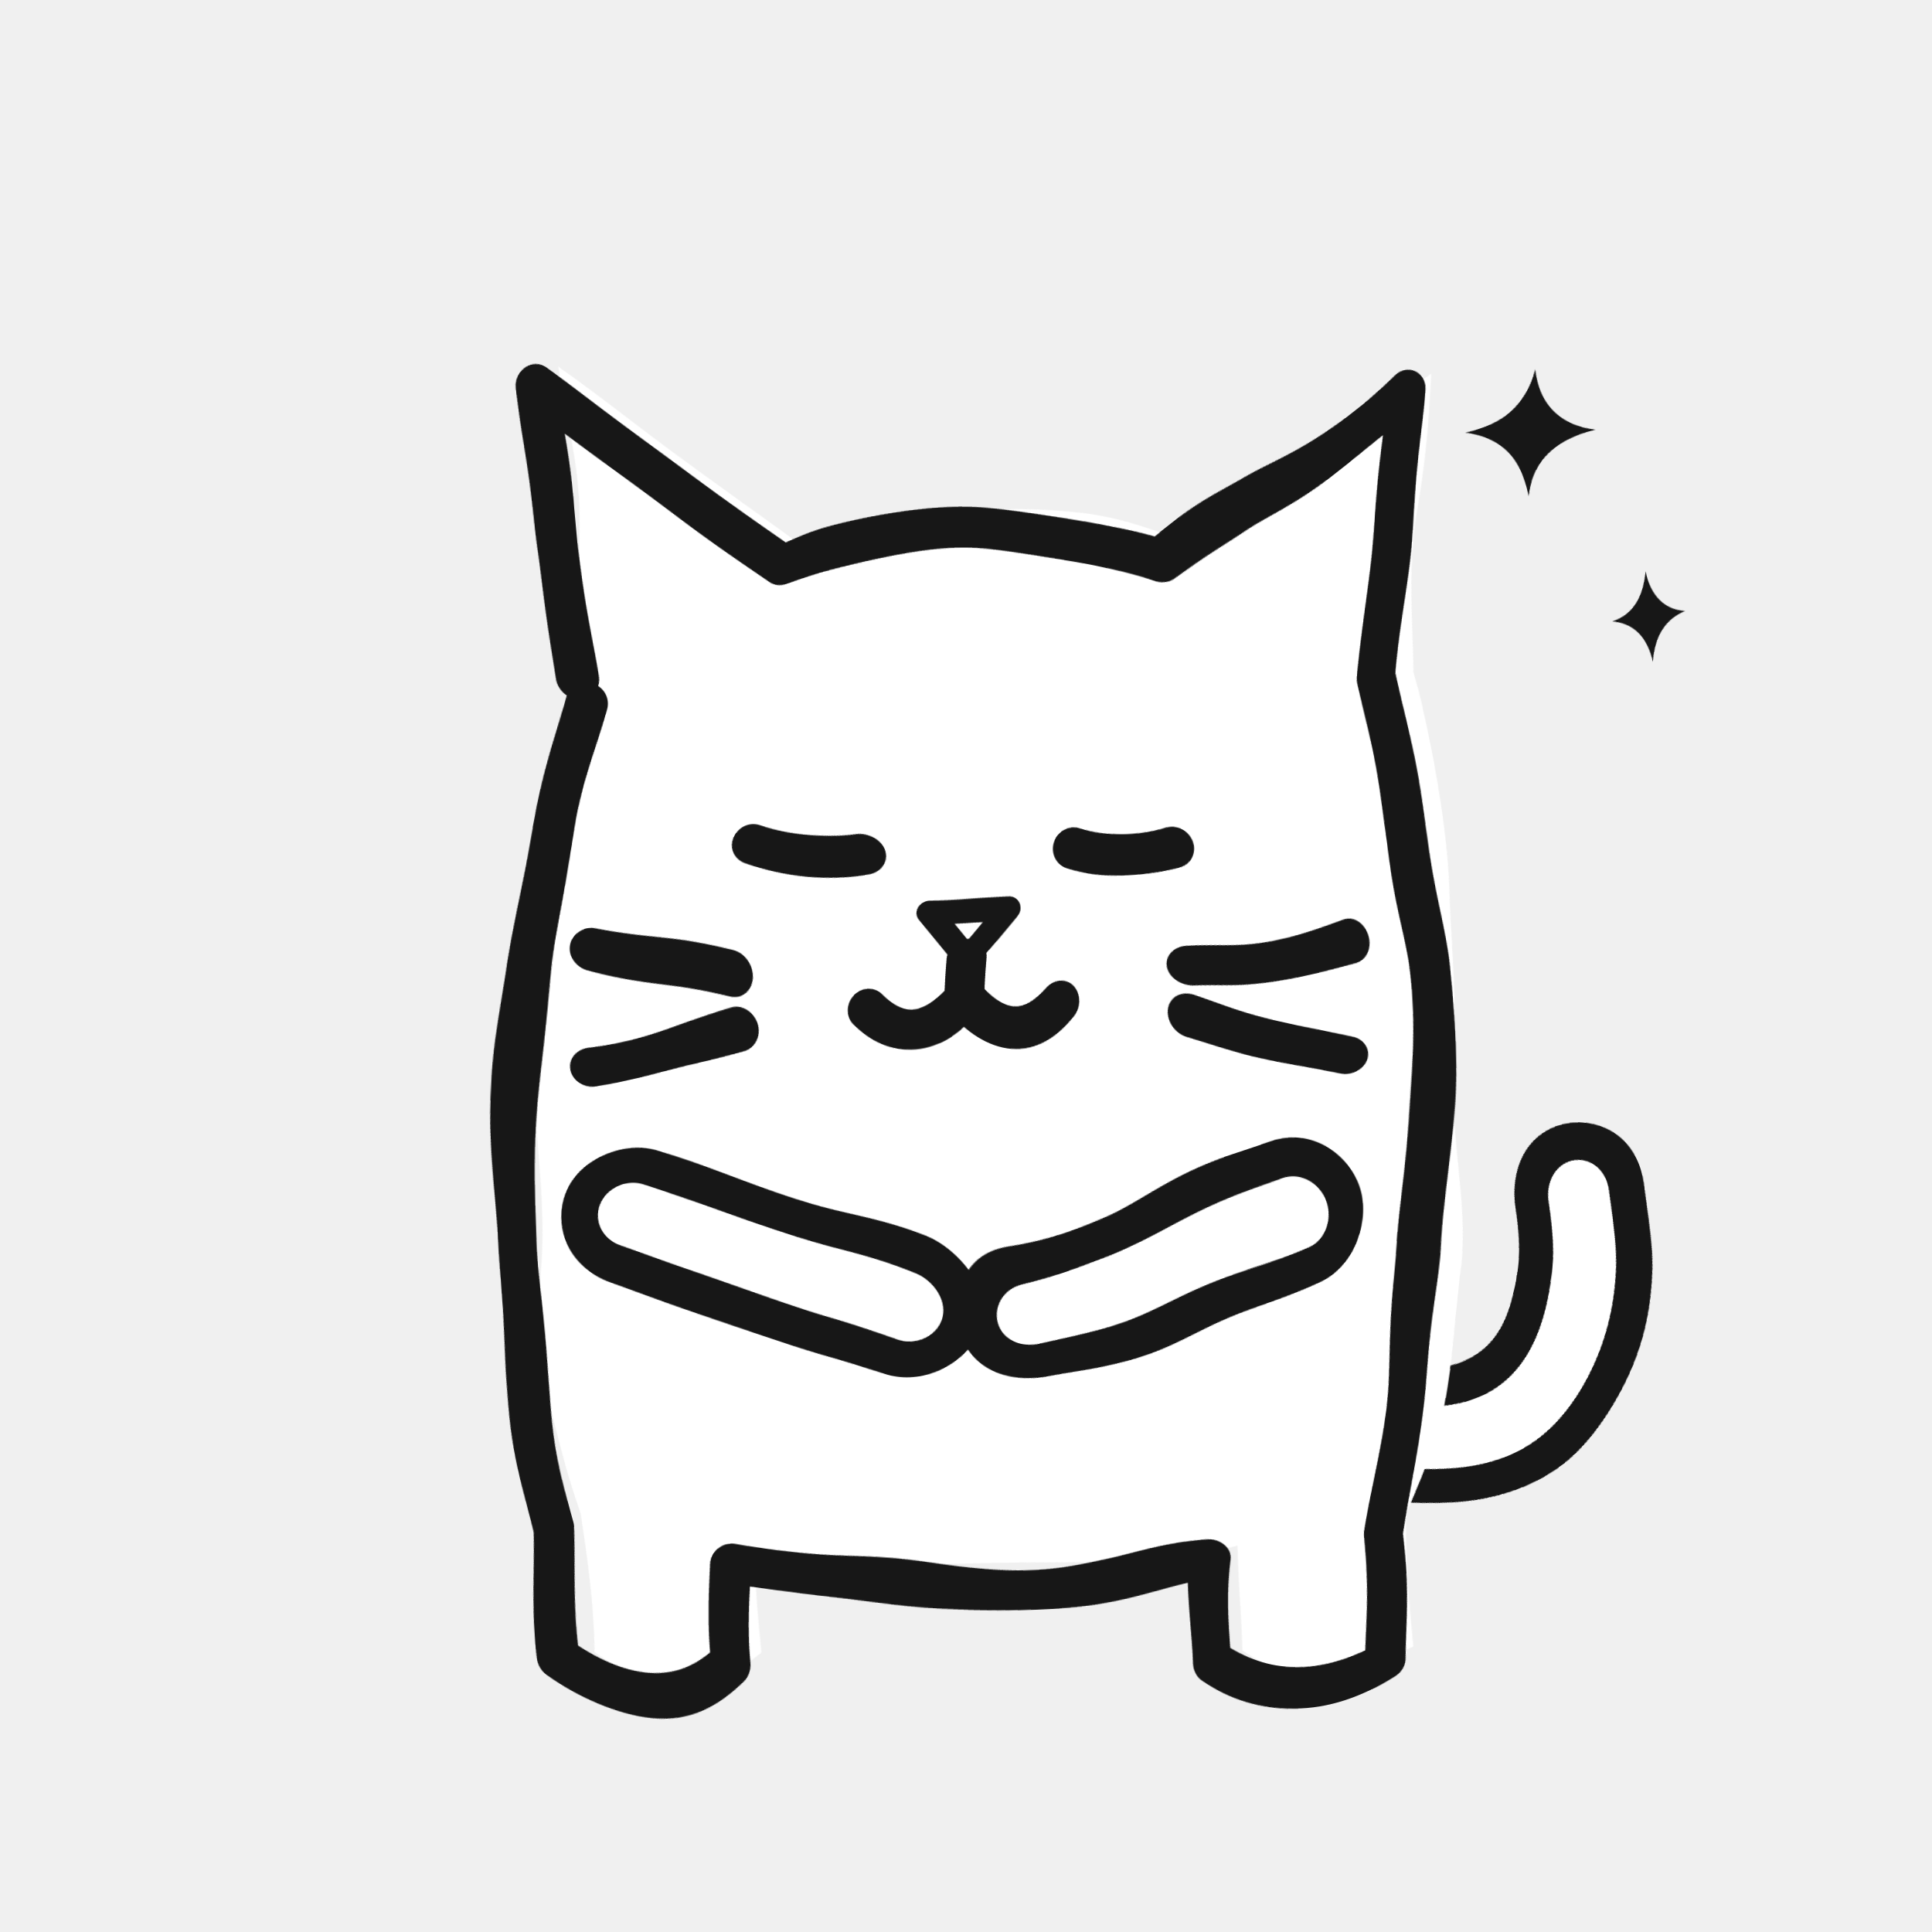
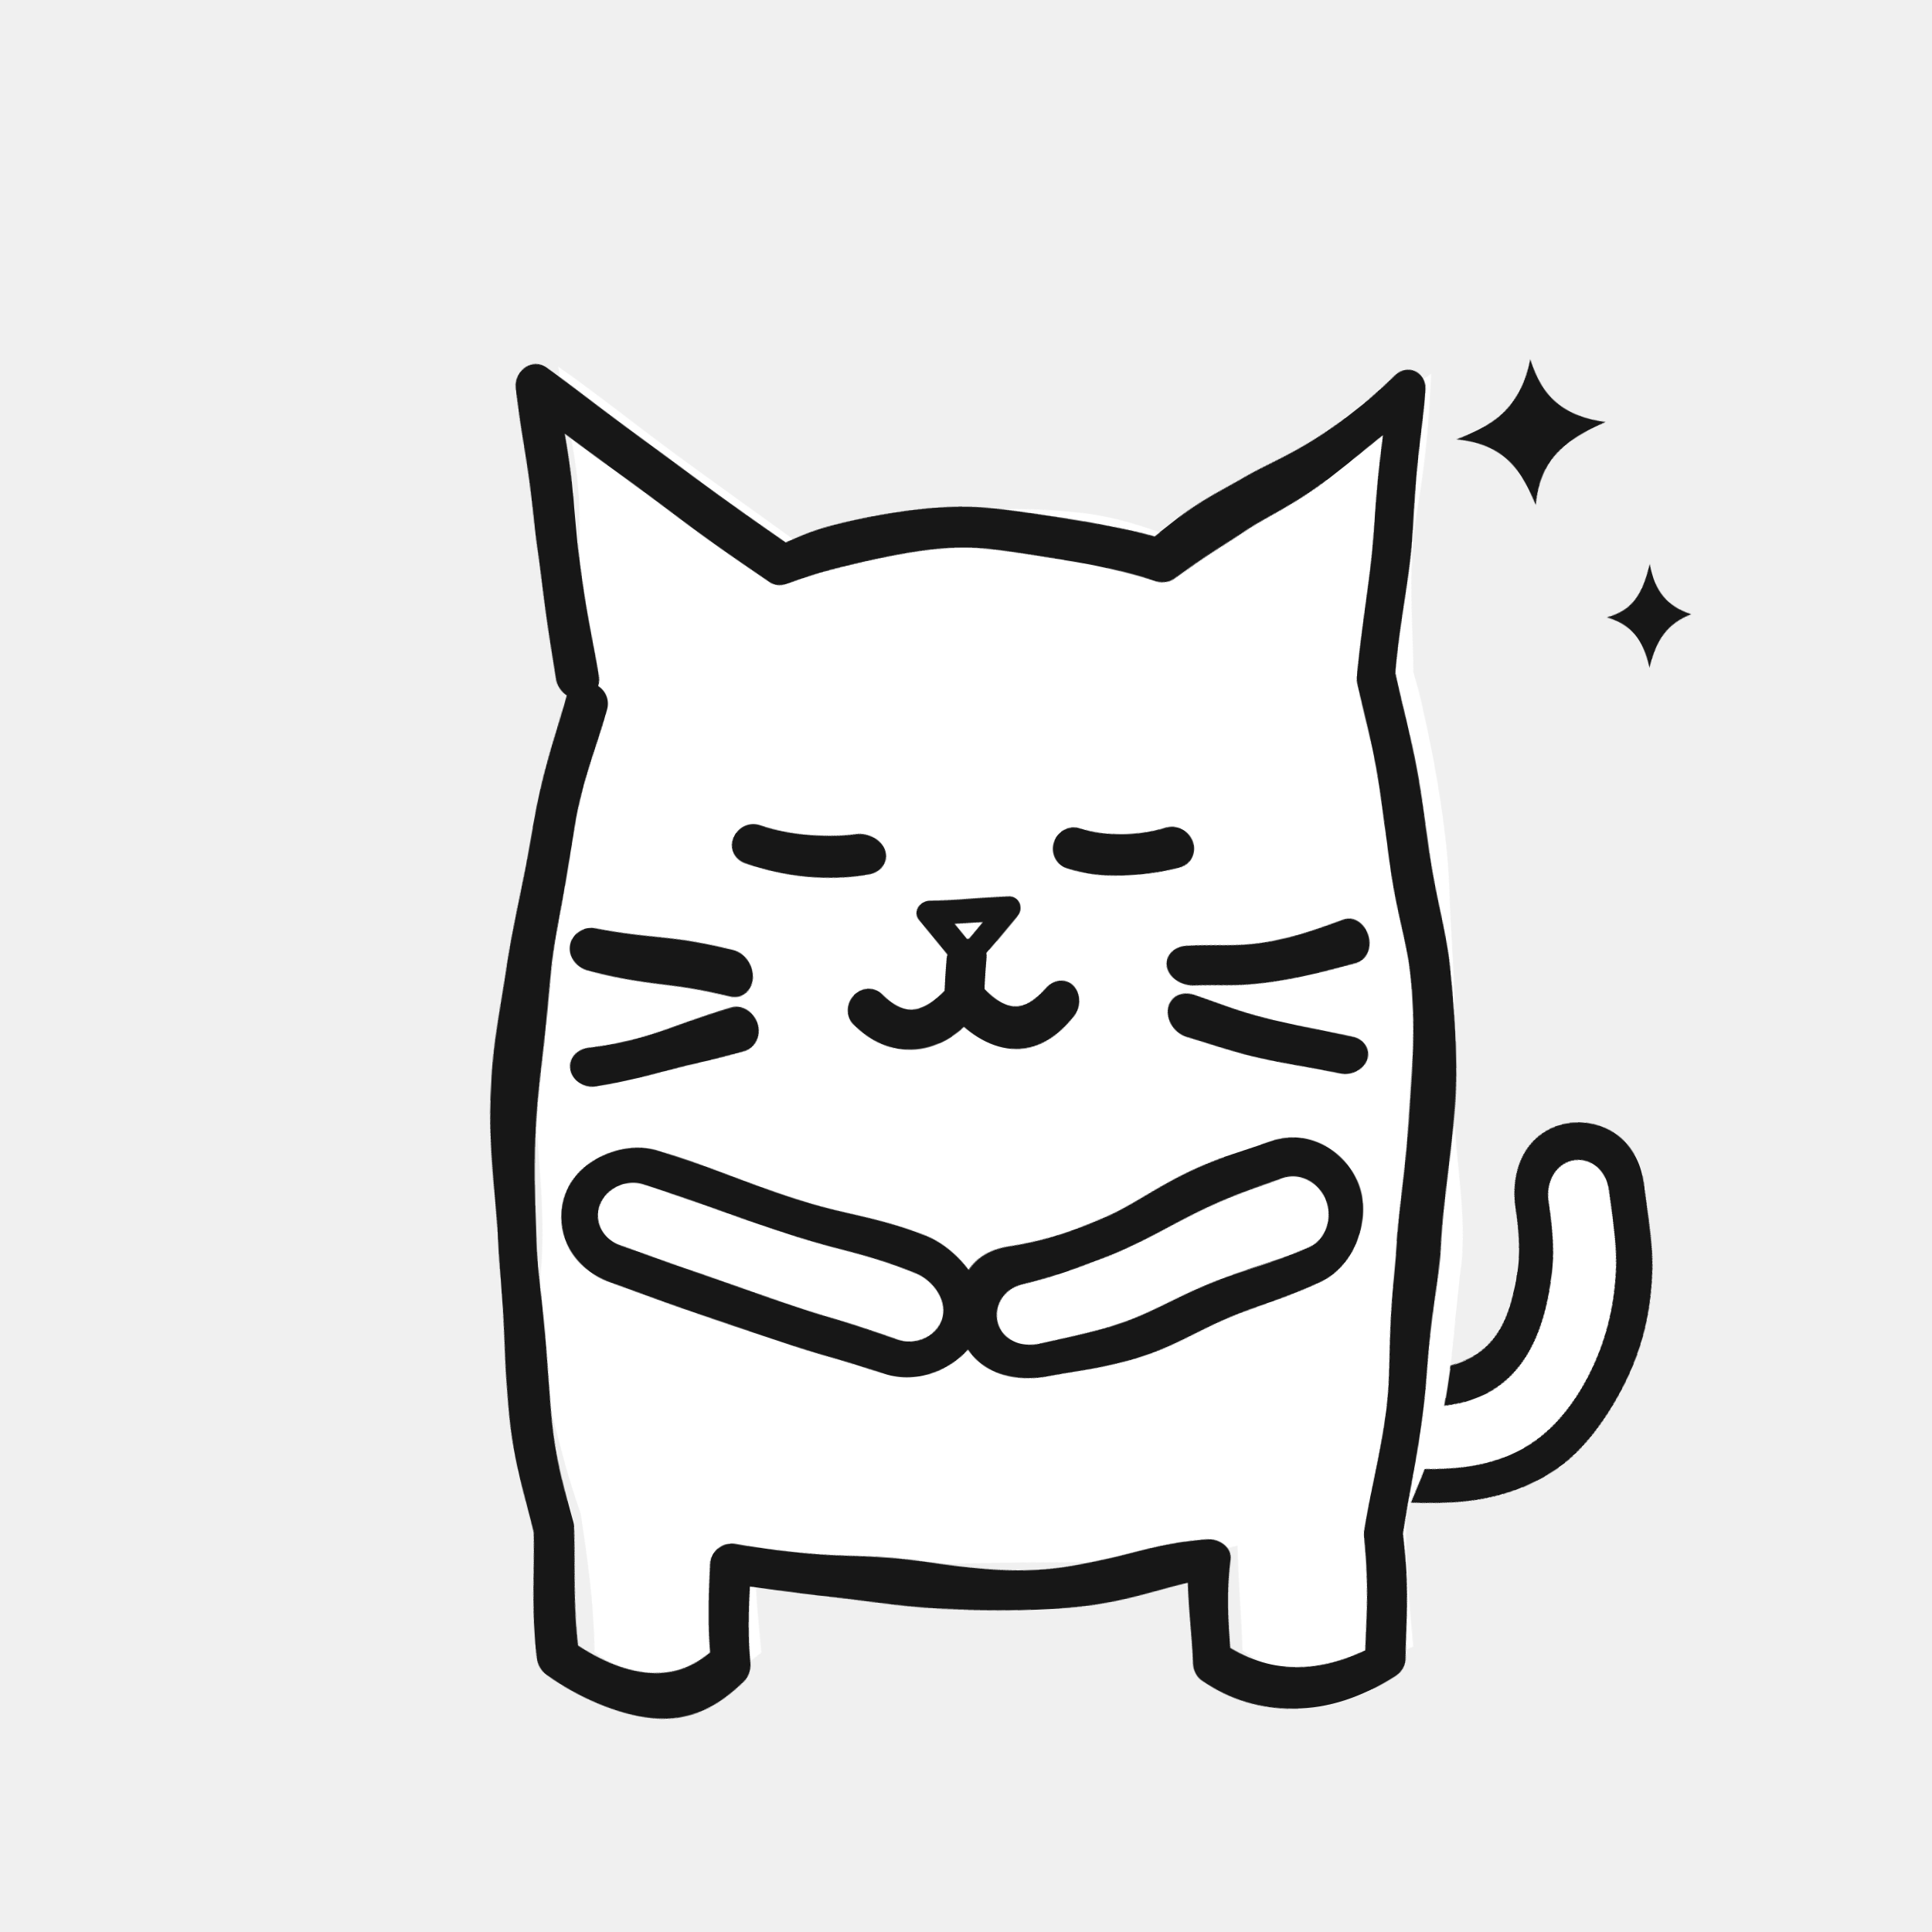
<svg xmlns="http://www.w3.org/2000/svg" viewBox="-16 -16 232 232">
  <defs>
    <filter id="wob-line" x="-10%" y="-10%" width="120%" height="120%">
      <feTurbulence type="fractalNoise" baseFrequency="0.03" numOctaves="2" seed="4" result="n" />
      <feDisplacementMap in="SourceGraphic" in2="n" scale="5" />
    </filter>
    <filter id="wob-fill" x="-10%" y="-10%" width="120%" height="120%">
      <feTurbulence type="fractalNoise" baseFrequency="0.022" numOctaves="2" seed="11" result="n" />
      <feDisplacementMap in="SourceGraphic" in2="n" scale="8" />
    </filter>
    <clipPath id="frame">
      <rect x="-16" y="-16" width="232" height="216" />
    </clipPath>
  </defs>
  <g>
    <g filter="url(#wob-line)" />
    <g transform="">
      <g filter="url(#wob-fill)">
        <path d="M152 156 q24 -2 22 -28" fill="none" stroke="#171717" stroke-width="17" stroke-linecap="round" />
        <path d="M152 156 q24 -2 22 -28" fill="none" stroke="#FFFFFF" stroke-width="8" stroke-linecap="round" />
        <path d="M52 64 L49 31 L78 52 Q101 45 124 52 L152 30 L150 66 C159 100 157 140 150 168 L151 184 Q140 191 130 184 L130 172 Q100 177 72 172 L72 184 Q62 191 52 184 L51 168 C43 140 44 100 53 67 Z" fill="#FFFFFF" transform="translate(3 -2)" />
        <path d="M56 56 L54 39 L68 52Z M146 56 L148 39 L134 52Z" fill="#FFFFFF" transform="translate(2 -1)" />
        <path d="M76 140 Q76 118 100 118 Q124 118 124 142 Q124 166 100 166 Q76 166 76 140Z" fill="#FFFFFF" transform="translate(2 1)" />
      </g>
      <g filter="url(#wob-line)">
        <path d="M52 64 L49 31 L78 52 Q101 45 124 52 L152 30 L150 66 C159 100 157 140 150 168 L151 184 Q140 191 130 184 L130 172 Q100 177 72 172 L72 184 Q62 191 52 184 L51 168 C43 140 44 100 53 67" fill="none" stroke="#171717" stroke-width="5" stroke-linecap="round" stroke-linejoin="round" />
        <path d="M78 104 Q78 94 90 95 Q100 93 110 95 Q122 94 122 104 Q122 115 110 114 Q100 117 90 114 Q78 115 78 104Z" fill="#FFFFFF" transform="translate(1 -1)" />
        <path d="M75 86 q6 2 12 0 M113 86 q6 2 12 0" fill="none" stroke="#171717" stroke-width="5" stroke-linecap="round" stroke-linejoin="round" />
        <path d="M95 93 L105 93 L100 99Z" fill="#FFFFFF" stroke="#171717" stroke-width="3" stroke-linejoin="round" />
        <path d="M100 99 L100 104 M100 104 q-6 7 -12 1 M100 104 q6 7 12 1" fill="none" stroke="#171717" stroke-width="5" stroke-linecap="round" stroke-linejoin="round" />
        <path d="M72 101 L54 97 M72 107 L54 111 M128 101 L146 97 M128 107 L146 111" fill="none" stroke="#171717" stroke-width="5" stroke-linecap="round" stroke-linejoin="round" />
        <path d="M60 130 L93 141" fill="none" stroke="#171717" stroke-width="17" stroke-linecap="round" />
        <path d="M60 130 L93 141" fill="none" stroke="#FFFFFF" stroke-width="8" stroke-linecap="round" />
        <path d="M140 130 L107 141" fill="none" stroke="#171717" stroke-width="17" stroke-linecap="round" />
        <path d="M140 130 L107 141" fill="none" stroke="#FFFFFF" stroke-width="8" stroke-linecap="round" />
      </g>
    </g>
    <g filter="url(#wob-line)">
-       <path transform="translate(168 36) scale(0.8)" d="M0 -10 Q1.5 -1.5 10 0 Q1.5 1.5 0 10 Q-1.5 1.5 -10 0 Q-1.5 -1.5 0 -10Z" fill="#171717" />
-       <path transform="translate(182 58) scale(0.5)" d="M0 -10 Q1.5 -1.5 10 0 Q1.5 1.5 0 10 Q-1.5 1.5 -10 0 Q-1.5 -1.5 0 -10Z" fill="#171717" />
+       <path transform="translate(168 36) scale(0.8) rotate(-6)" d="M0.4 -11.6 C1.9 -5.3 5 -2 11.6 0.1 C5 1.7 1.7 4.8 -0.2 11.3 C-1.8 5 -4.9 1.5 -11.4 -0.2 C-4.7 -1.6 -1.4 -4.7 0.4 -11.6Z" fill="#171717" />
+       <path transform="translate(182 58) scale(0.5) rotate(4)" d="M0.4 -11.6 C1.9 -5.3 5 -2 11.6 0.1 C5 1.7 1.7 4.8 -0.2 11.3 C-1.8 5 -4.9 1.5 -11.4 -0.2 C-4.7 -1.6 -1.4 -4.7 0.4 -11.6Z" fill="#171717" />
    </g>
  </g>
</svg>
